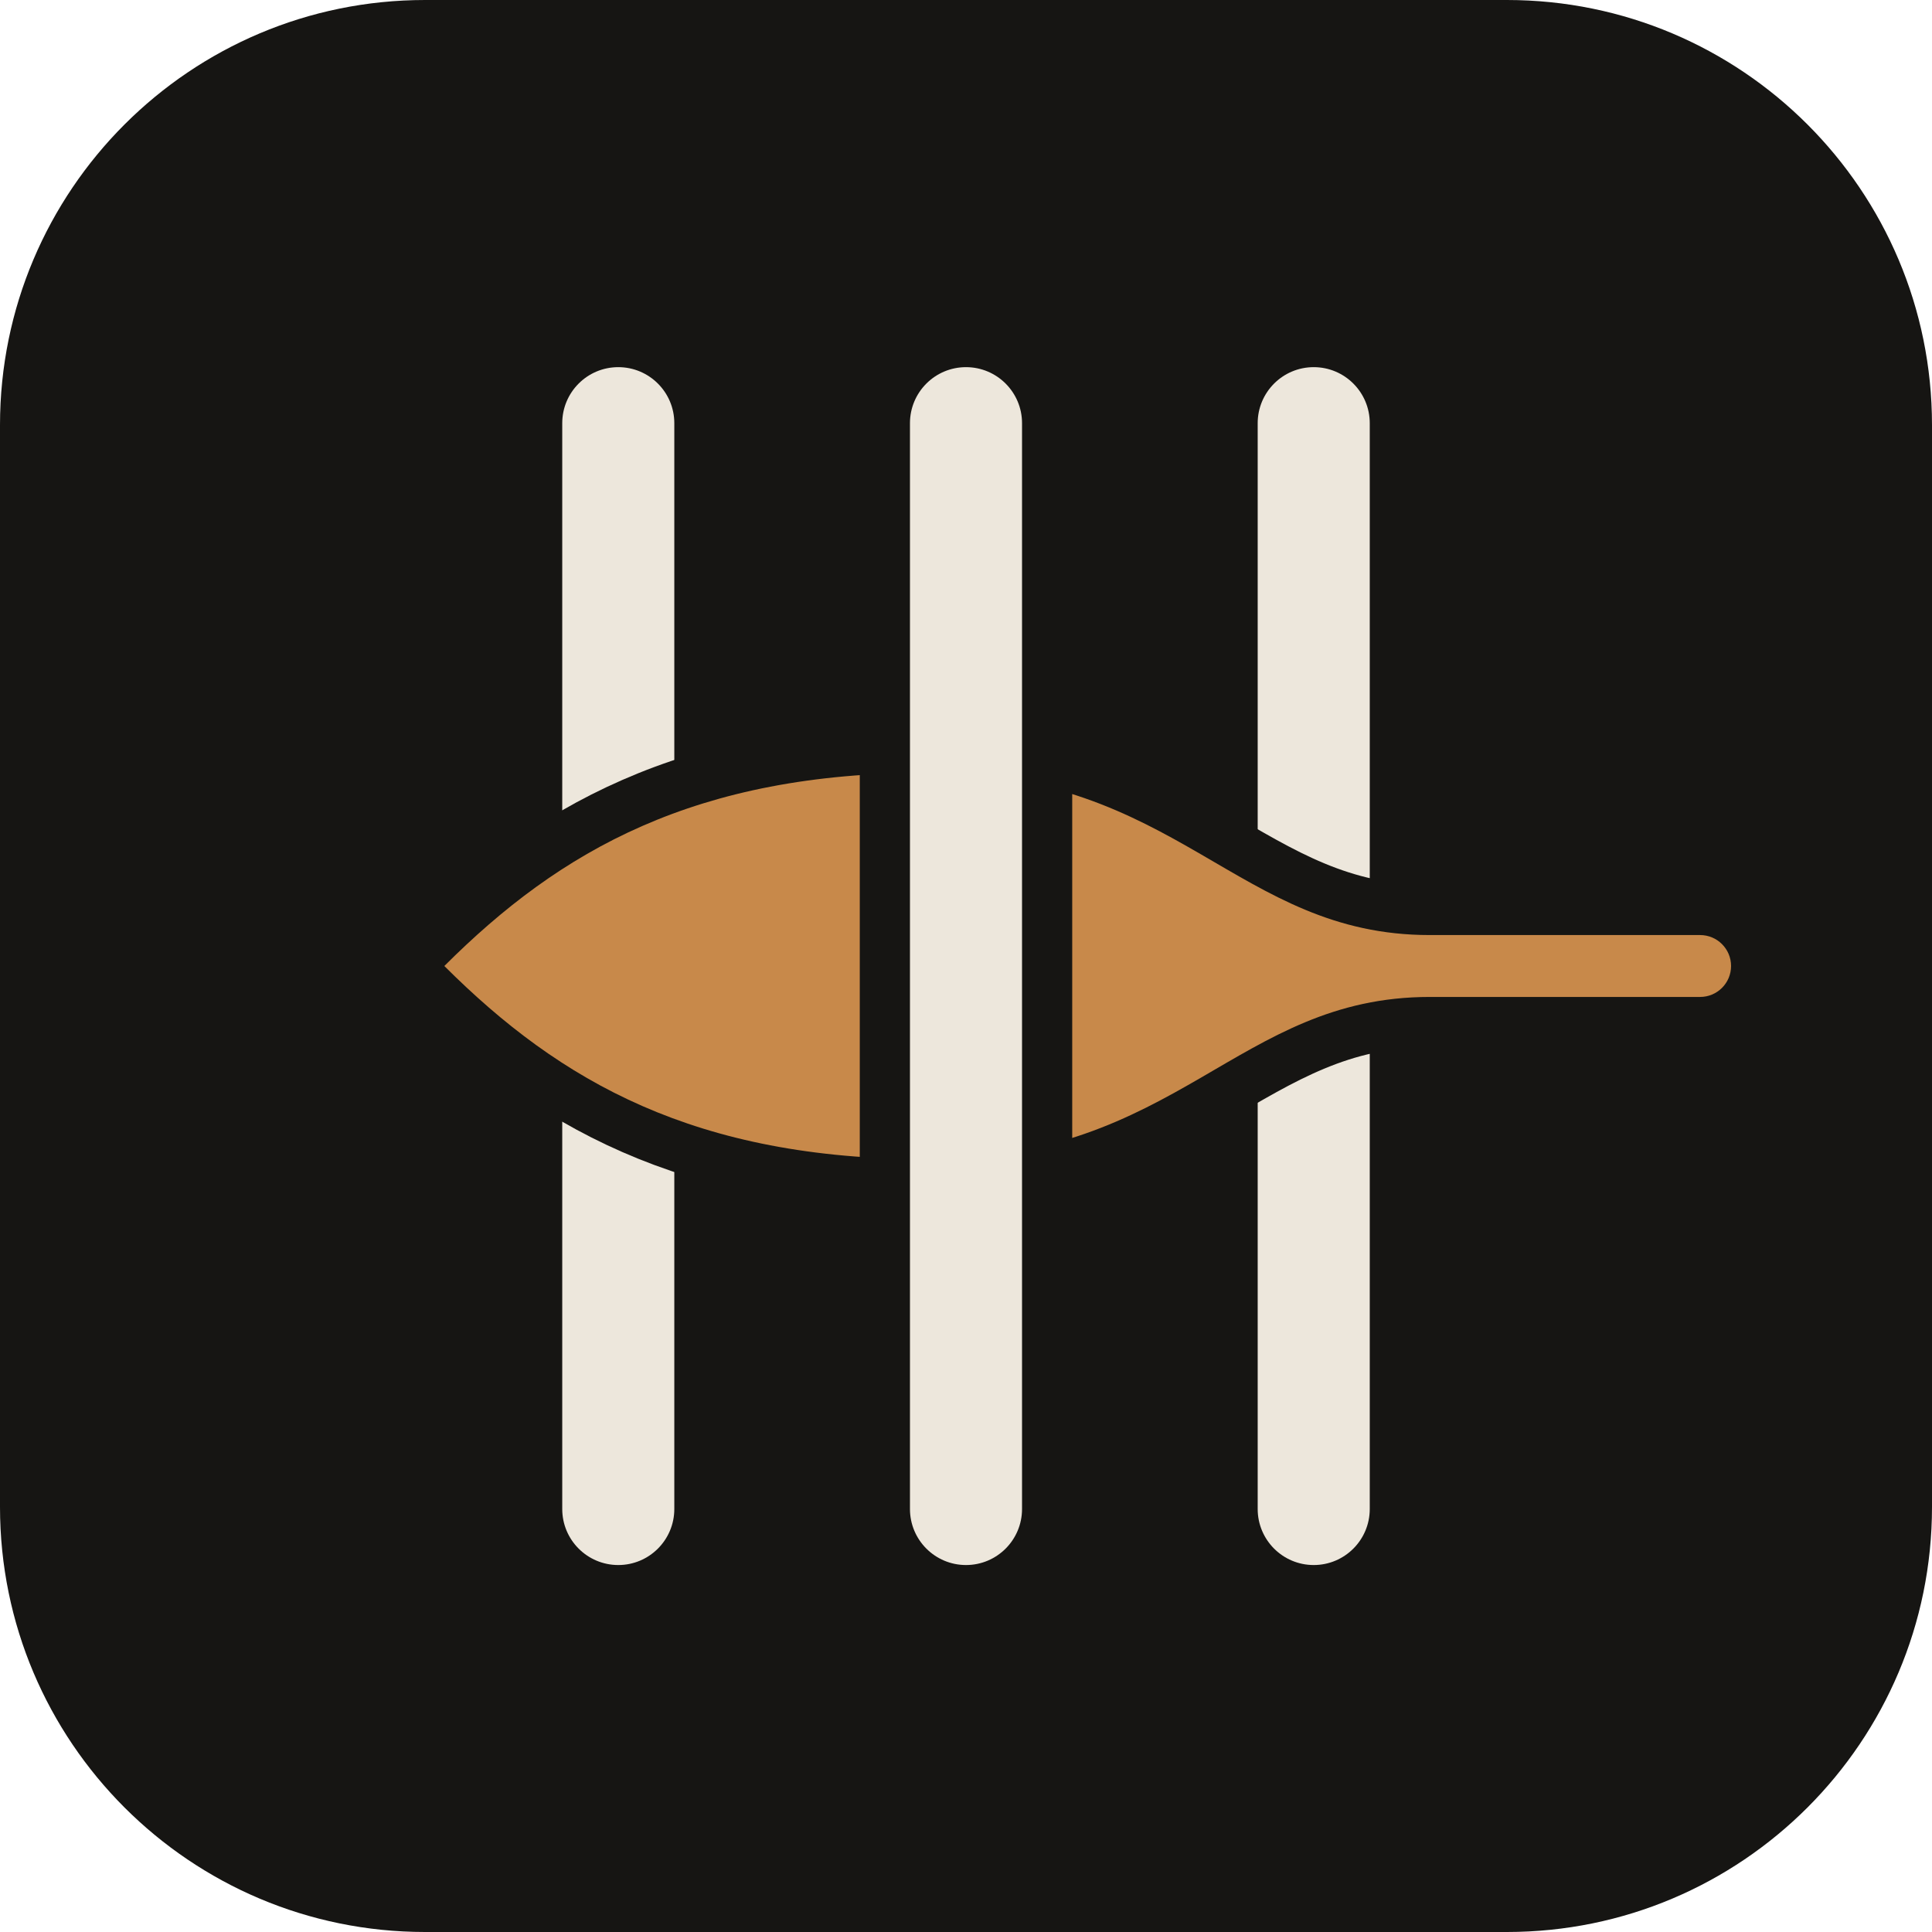
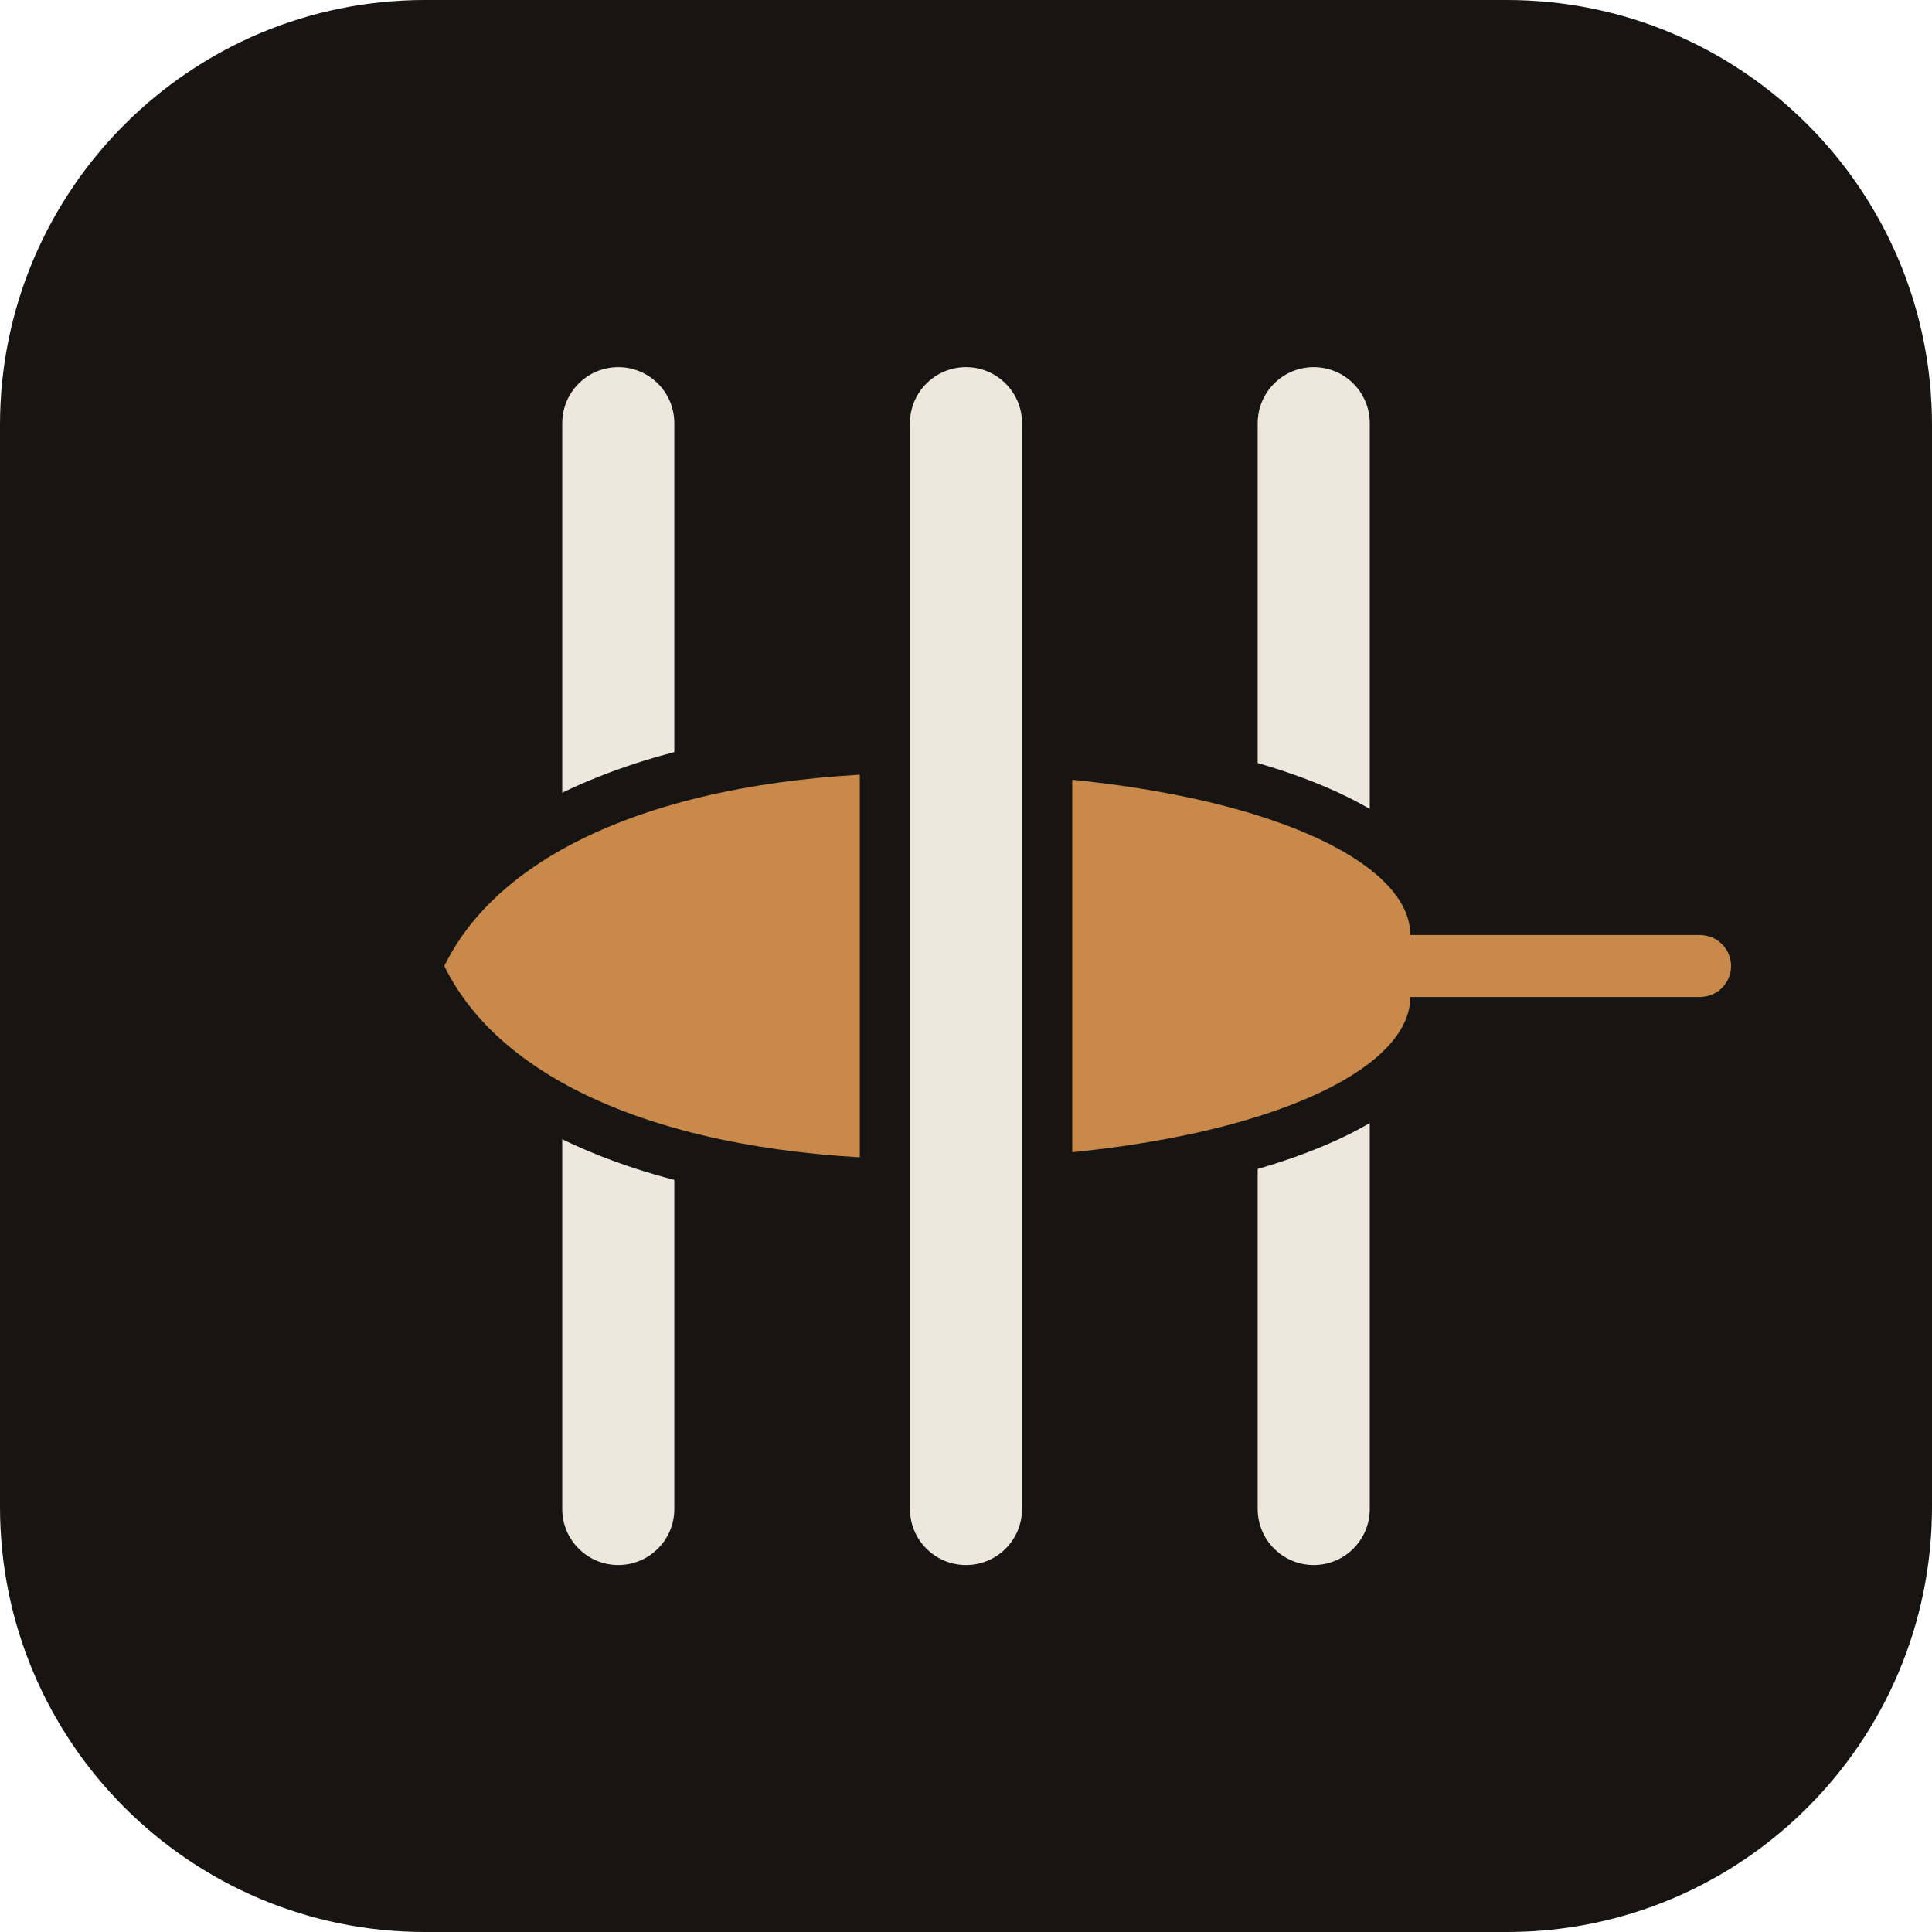
<svg xmlns="http://www.w3.org/2000/svg" viewBox="0 0 1024 1024" width="1024" height="1024">
  <rect x="0" y="0" width="1024" height="1024" rx="225.3" fill="#161513" />
  <rect x="298" y="194.6" width="59.4" height="634.9" rx="29.7" fill="#EDE7DC" />
  <rect x="666.6" y="194.6" width="59.4" height="634.9" rx="29.7" fill="#EDE7DC" />
-   <path d="M235.5 512 C297 450.6 368.6 409.6 491.5 409.6 C624.6 409.6 655.4 495.6 757.8 495.6 L901.1 495.6 A16.4 16.4 0 0 1 901.1 528.4 L757.8 528.4 C655.4 528.4 624.6 614.4 491.5 614.4 C368.6 614.4 297 573.4 235.5 512 Z" fill="#161513" stroke="#161513" stroke-width="53.2" stroke-linejoin="round" />
-   <path d="M235.5 512 C297 450.6 368.6 409.6 491.5 409.6 C624.6 409.6 655.4 495.6 757.8 495.6 L901.1 495.6 A16.4 16.4 0 0 1 901.1 528.4 L757.8 528.4 C655.4 528.4 624.6 614.4 491.5 614.4 C368.6 614.4 297 573.4 235.5 512 Z" fill="#C8894A" />
+   <path d="M235.5 512 C267.5 446.5 363.5 409.6 491.5 409.6 C645.1 409.6 747.5 450.6 747.5 495.6 L901.1 495.6 A16.4 16.4 0 0 1 901.1 528.4 L747.5 528.4 C747.5 573.4 645.1 614.4 491.5 614.4 C363.5 614.4 267.5 577.5 235.5 512 Z" fill="#161513" stroke="#161513" stroke-width="53.2" stroke-linejoin="round" />
+   <path d="M235.5 512 C267.5 446.5 363.5 409.6 491.5 409.6 C645.1 409.6 747.5 450.6 747.5 495.6 L901.1 495.6 A16.4 16.4 0 0 1 901.1 528.4 L747.5 528.4 C747.5 573.4 645.1 614.4 491.5 614.4 C363.5 614.4 267.5 577.5 235.5 512 Z" fill="#C8894A" />
  <rect x="455.7" y="383" width="112.6" height="258" rx="0" fill="#161513" />
  <rect x="482.3" y="194.6" width="59.4" height="634.9" rx="29.7" fill="#EDE7DC" />
</svg>
